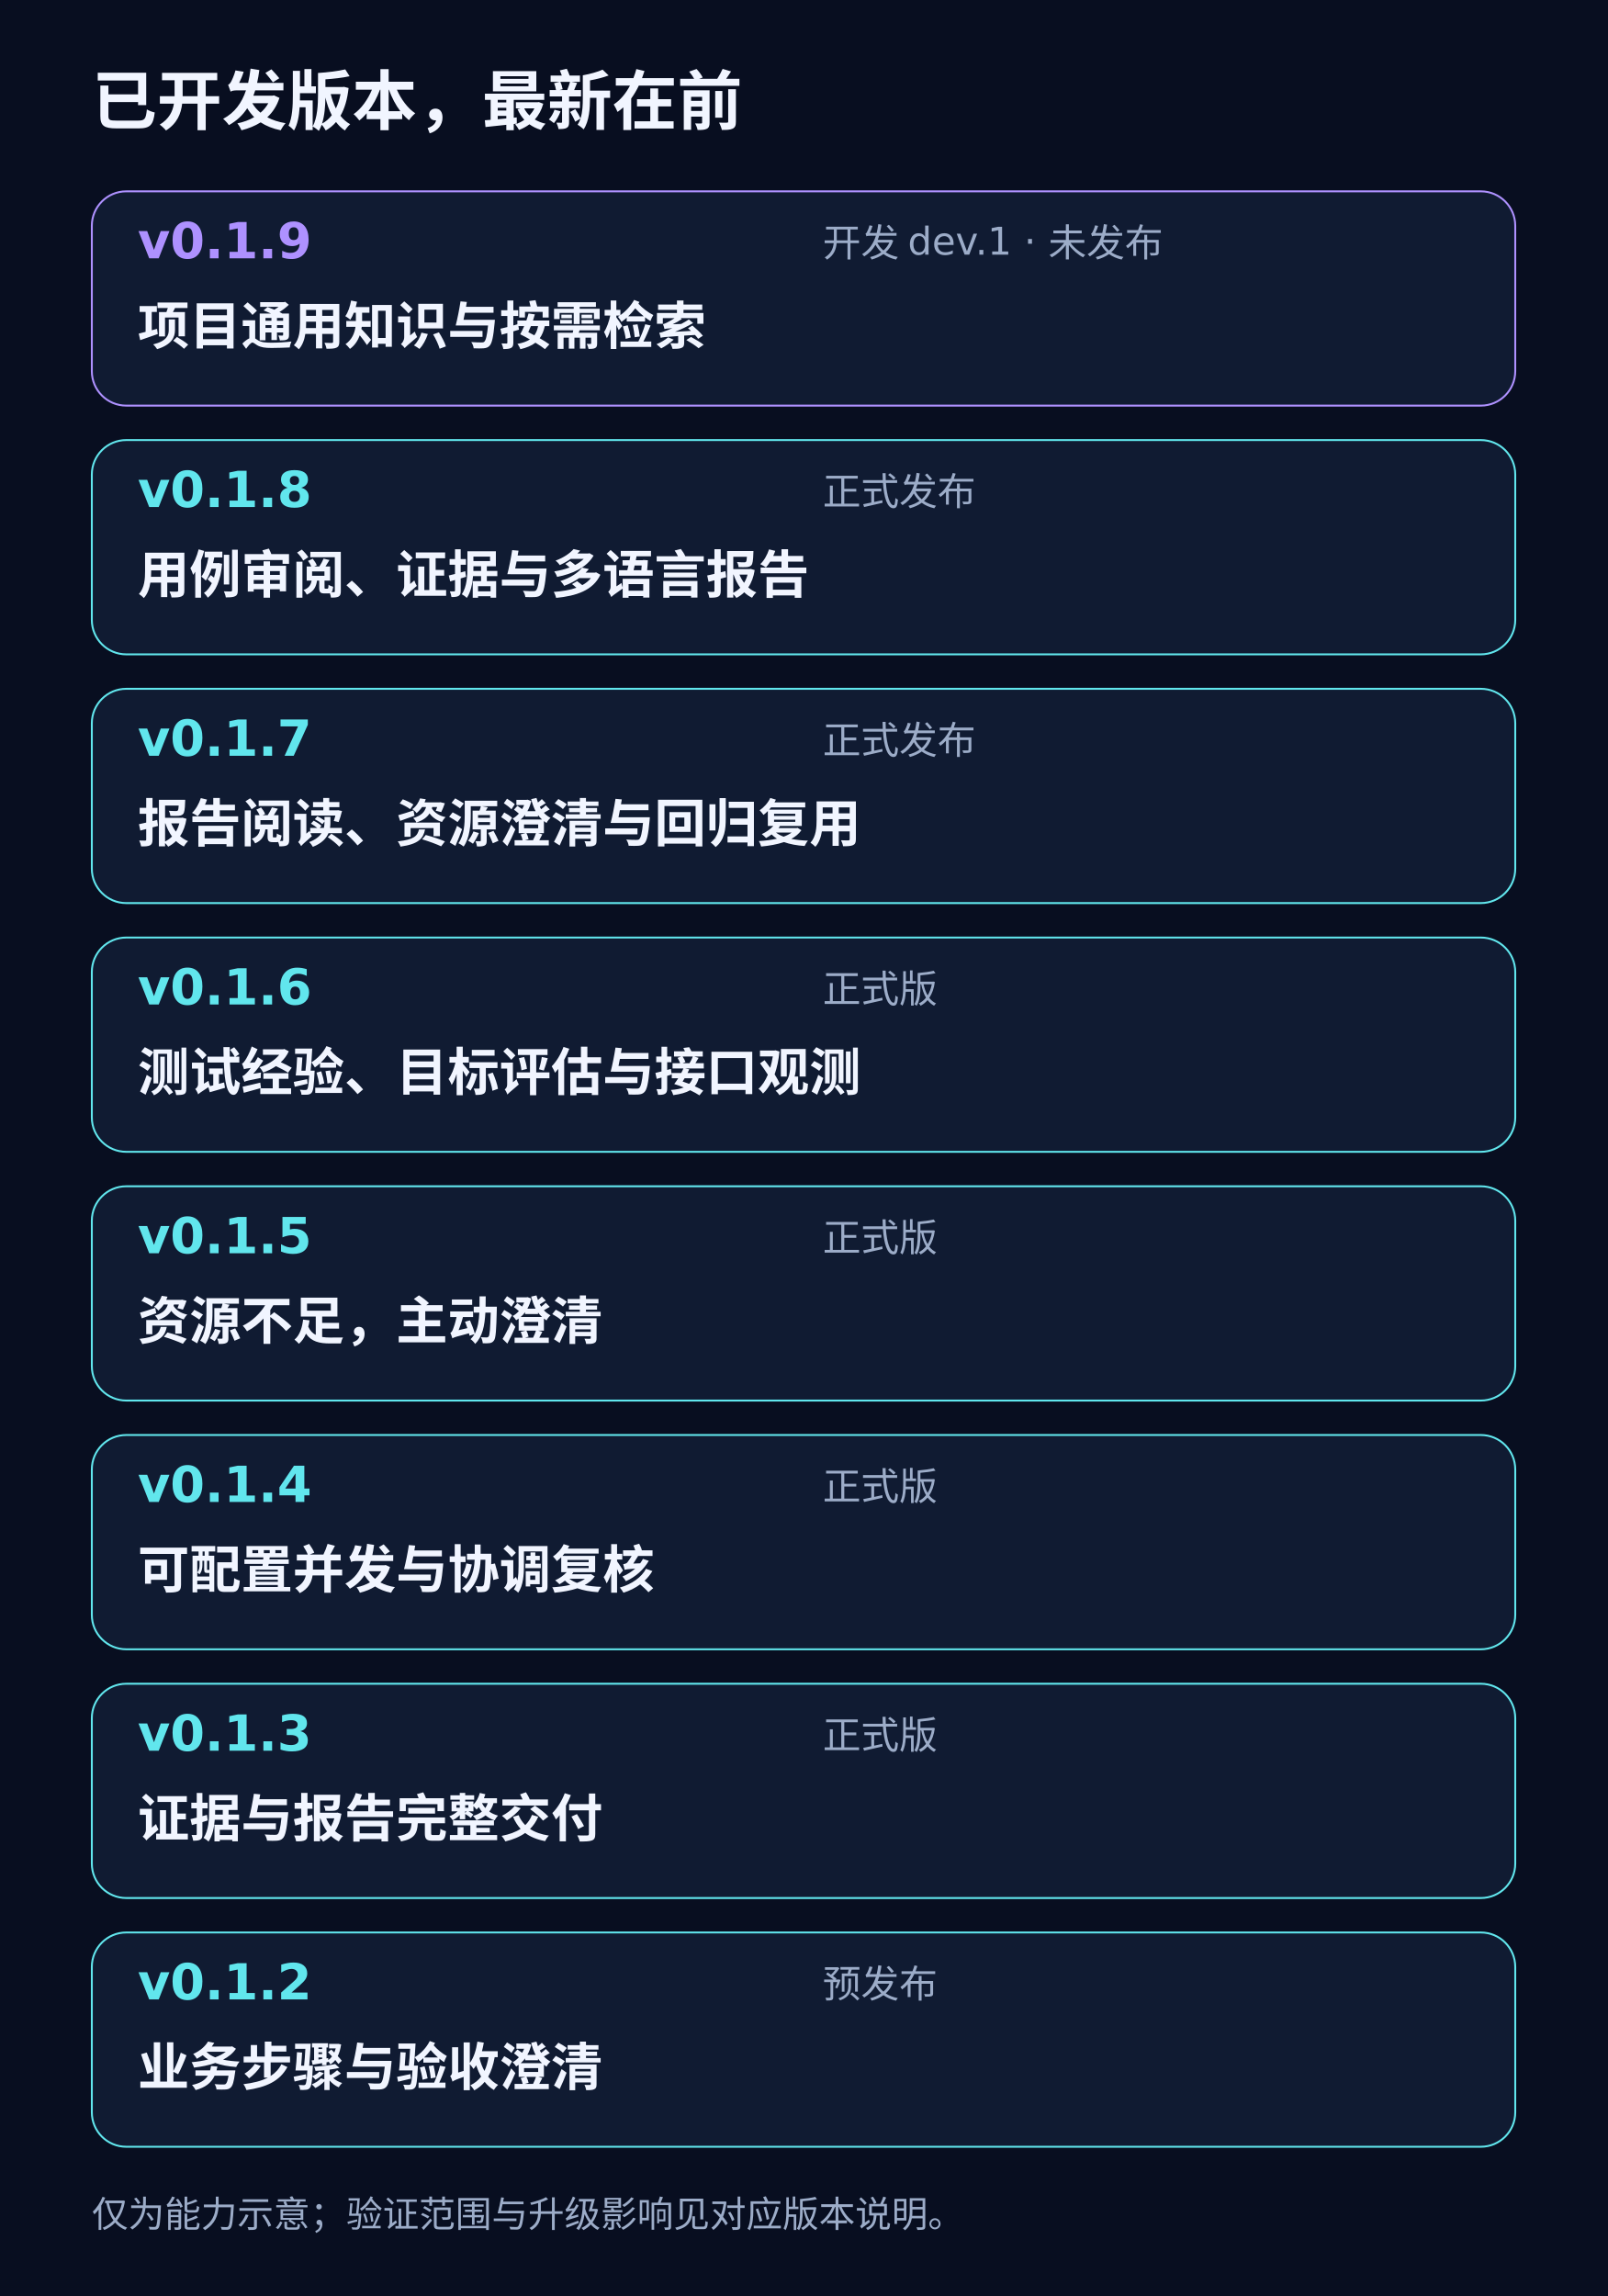
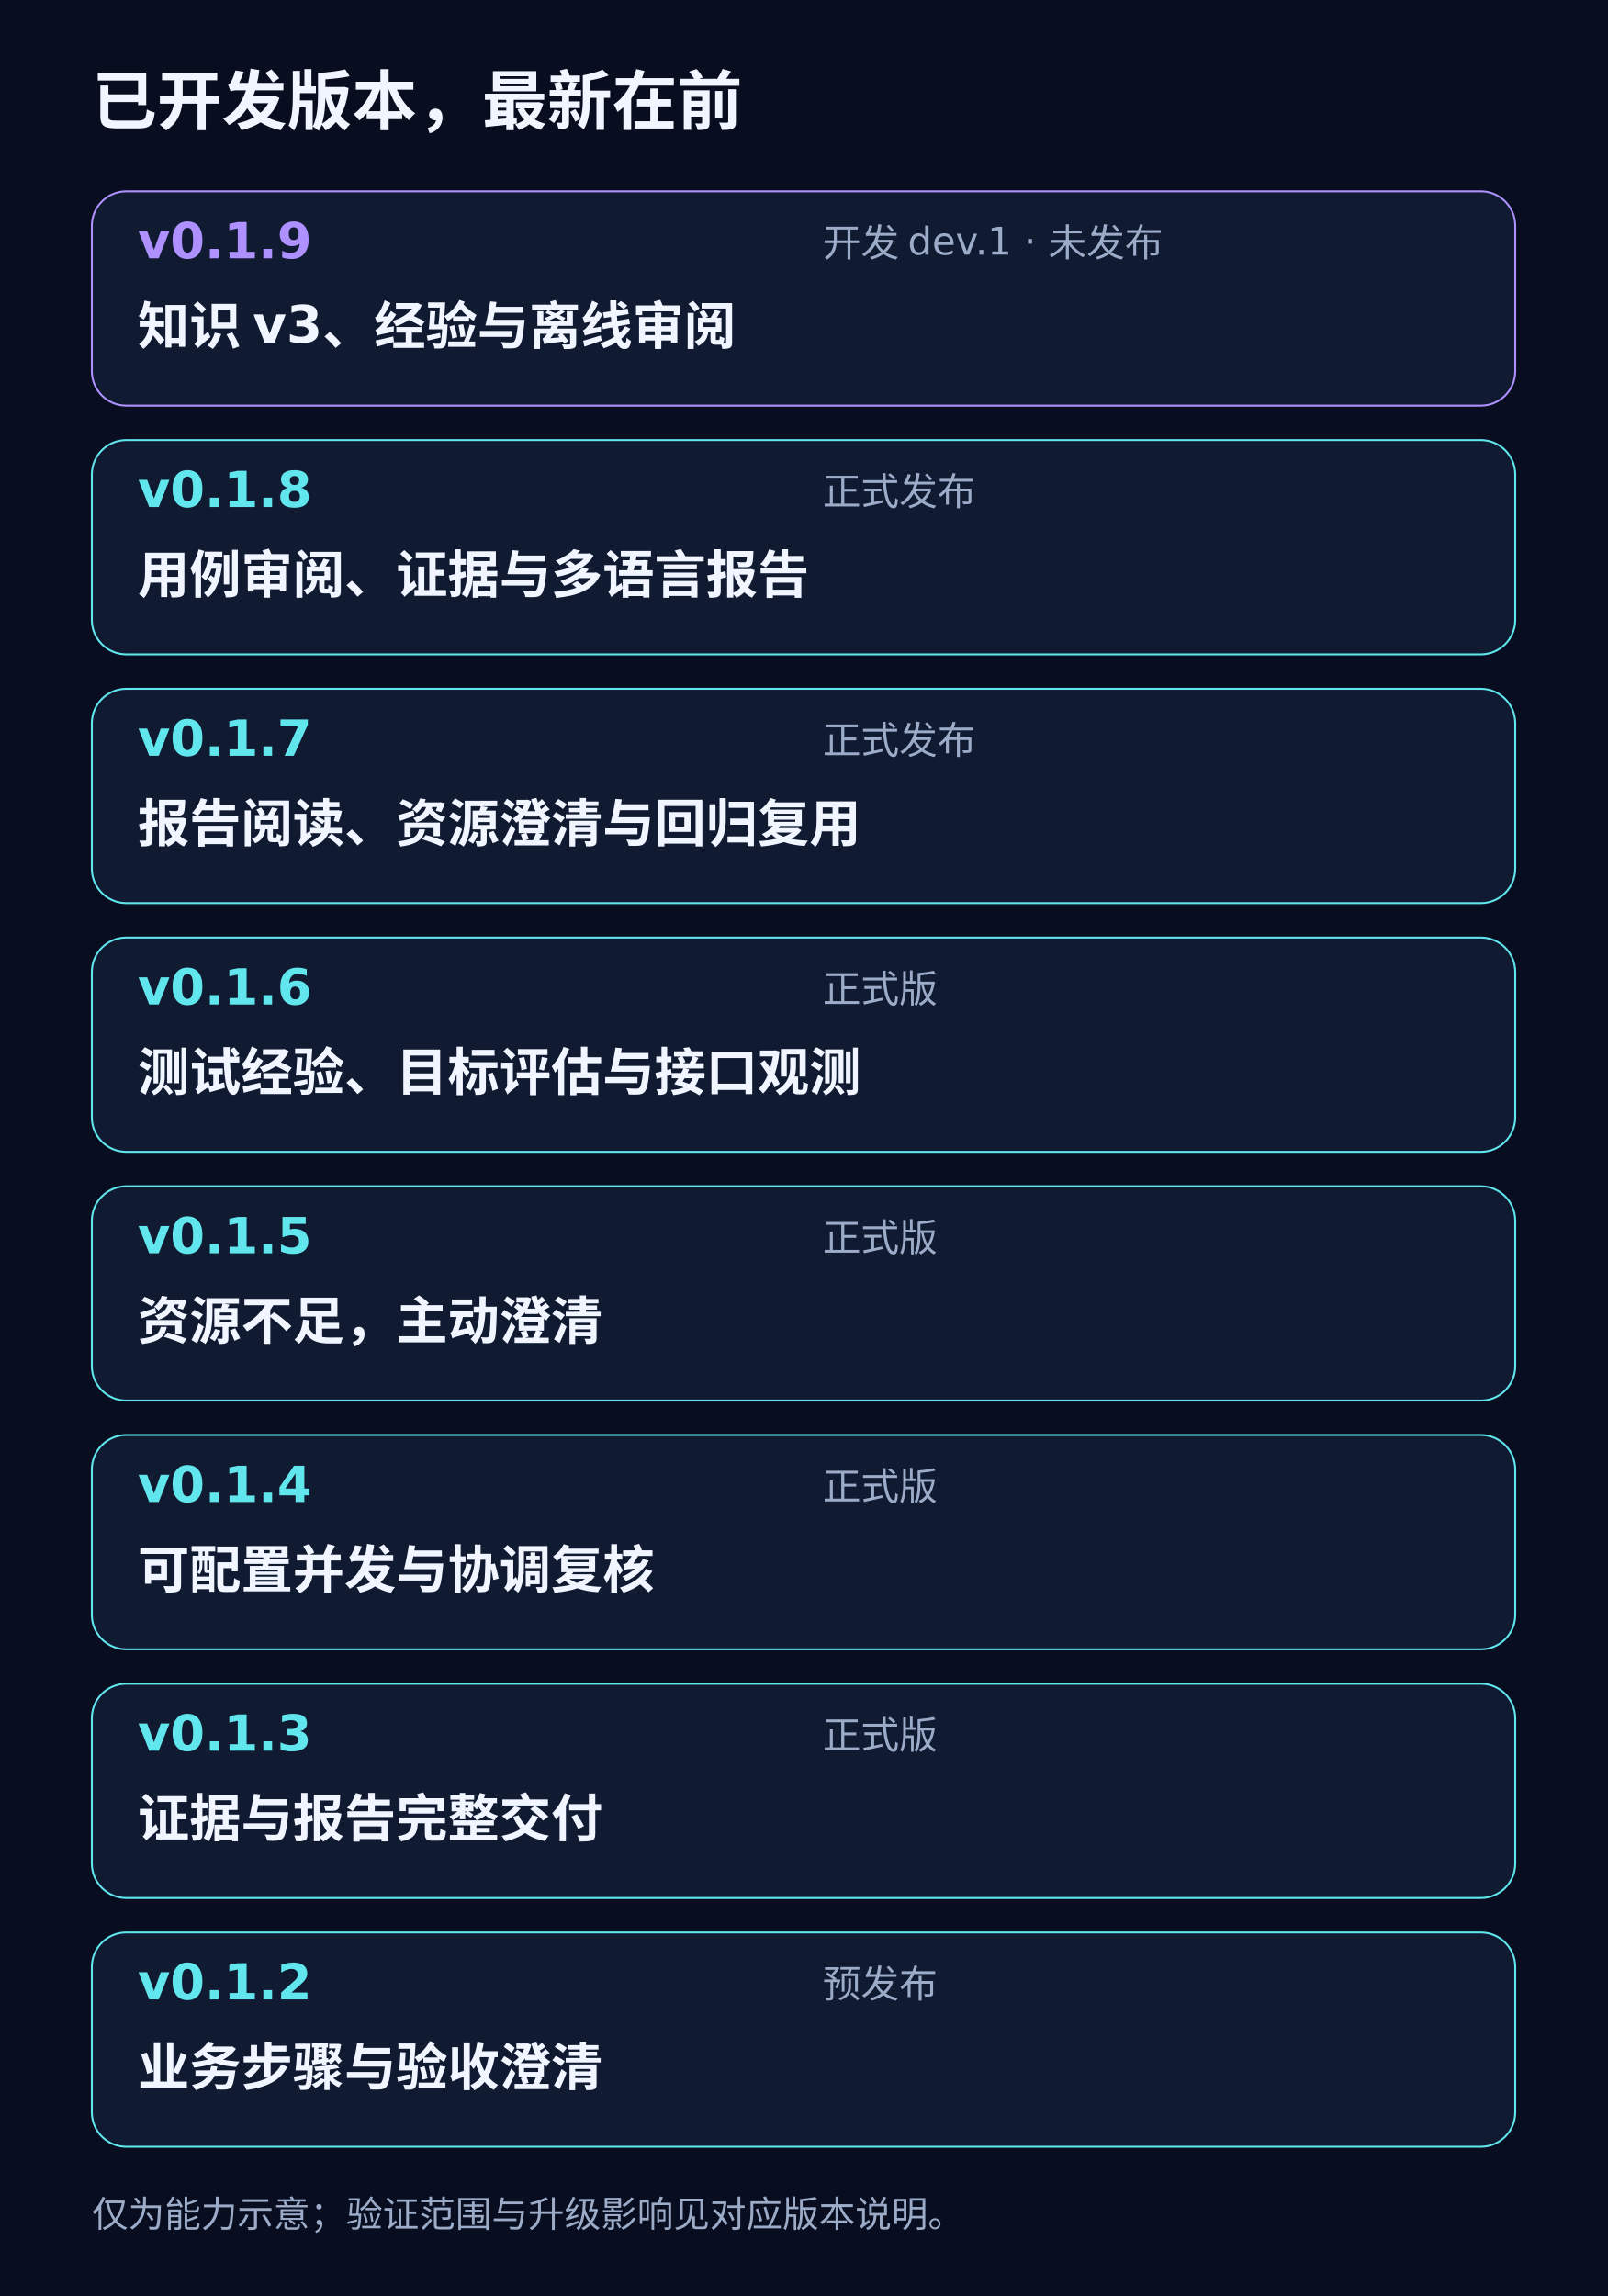
<svg xmlns="http://www.w3.org/2000/svg" width="840" height="1200" viewBox="0 0 840 1200" role="img" aria-label="版本演变 — 最新版本在前">
  <defs>
    <linearGradient id="g">
      <stop stop-color="#61e6ed" />
      <stop offset="1" stop-color="#ae91ff" />
    </linearGradient>
    <marker id="arrow" markerWidth="8" markerHeight="8" refX="7" refY="4" orient="auto">
      <path d="M0,0 L8,4 L0,8" fill="#61e6ed" />
    </marker>
  </defs>
  <g font-family="DejaVu Sans, Noto Sans CJK SC, sans-serif">
    <rect x="0" y="0" width="840" height="1200" rx="0" fill="#080e20" stroke="#080e20" />
    <path d="M0,2 H840" stroke="url(#g)" stroke-width="4" />
    <text x="48" y="65" font-size="34" fill="#f1f5ff" font-weight="700">已开发版本，最新在前</text>
    <rect x="48" y="100" width="744" height="112" rx="18" fill="#101b32" stroke="#ae91ff" />
    <text x="72" y="135" font-size="26" fill="#ae91ff" font-weight="700">v0.1.9</text>
    <text x="430" y="134" font-size="20" fill="#9cacc8" font-weight="400">开发 dev.1 · 未发布</text>
-     <text x="72" y="180" font-size="27" fill="#f1f5ff" font-weight="700">项目通用知识与按需检索</text>
+     <text x="72" y="180" font-size="27" fill="#f1f5ff" font-weight="700">知识 v3、经验与离线审阅</text>
    <rect x="48" y="230" width="744" height="112" rx="18" fill="#101b32" stroke="#61e6ed" />
    <text x="72" y="265" font-size="26" fill="#61e6ed" font-weight="700">v0.1.8</text>
    <text x="430" y="264" font-size="20" fill="#9cacc8" font-weight="400">正式发布</text>
    <text x="72" y="310" font-size="27" fill="#f1f5ff" font-weight="700">用例审阅、证据与多语言报告</text>
    <rect x="48" y="360" width="744" height="112" rx="18" fill="#101b32" stroke="#61e6ed" />
    <text x="72" y="395" font-size="26" fill="#61e6ed" font-weight="700">v0.1.7</text>
    <text x="430" y="394" font-size="20" fill="#9cacc8" font-weight="400">正式发布</text>
    <text x="72" y="440" font-size="27" fill="#f1f5ff" font-weight="700">报告阅读、资源澄清与回归复用</text>
    <rect x="48" y="490" width="744" height="112" rx="18" fill="#101b32" stroke="#61e6ed" />
    <text x="72" y="525" font-size="26" fill="#61e6ed" font-weight="700">v0.1.6</text>
    <text x="430" y="524" font-size="20" fill="#9cacc8" font-weight="400">正式版</text>
    <text x="72" y="570" font-size="27" fill="#f1f5ff" font-weight="700">测试经验、目标评估与接口观测</text>
    <rect x="48" y="620" width="744" height="112" rx="18" fill="#101b32" stroke="#61e6ed" />
    <text x="72" y="655" font-size="26" fill="#61e6ed" font-weight="700">v0.1.5</text>
    <text x="430" y="654" font-size="20" fill="#9cacc8" font-weight="400">正式版</text>
    <text x="72" y="700" font-size="27" fill="#f1f5ff" font-weight="700">资源不足，主动澄清</text>
    <rect x="48" y="750" width="744" height="112" rx="18" fill="#101b32" stroke="#61e6ed" />
    <text x="72" y="785" font-size="26" fill="#61e6ed" font-weight="700">v0.1.4</text>
    <text x="430" y="784" font-size="20" fill="#9cacc8" font-weight="400">正式版</text>
    <text x="72" y="830" font-size="27" fill="#f1f5ff" font-weight="700">可配置并发与协调复核</text>
    <rect x="48" y="880" width="744" height="112" rx="18" fill="#101b32" stroke="#61e6ed" />
    <text x="72" y="915" font-size="26" fill="#61e6ed" font-weight="700">v0.1.3</text>
    <text x="430" y="914" font-size="20" fill="#9cacc8" font-weight="400">正式版</text>
    <text x="72" y="960" font-size="27" fill="#f1f5ff" font-weight="700">证据与报告完整交付</text>
    <rect x="48" y="1010" width="744" height="112" rx="18" fill="#101b32" stroke="#61e6ed" />
    <text x="72" y="1045" font-size="26" fill="#61e6ed" font-weight="700">v0.1.2</text>
    <text x="430" y="1044" font-size="20" fill="#9cacc8" font-weight="400">预发布</text>
    <text x="72" y="1090" font-size="27" fill="#f1f5ff" font-weight="700">业务步骤与验收澄清</text>
    <text x="48" y="1164" font-size="19" fill="#9cacc8" font-weight="400">仅为能力示意；验证范围与升级影响见对应版本说明。</text>
  </g>
</svg>
